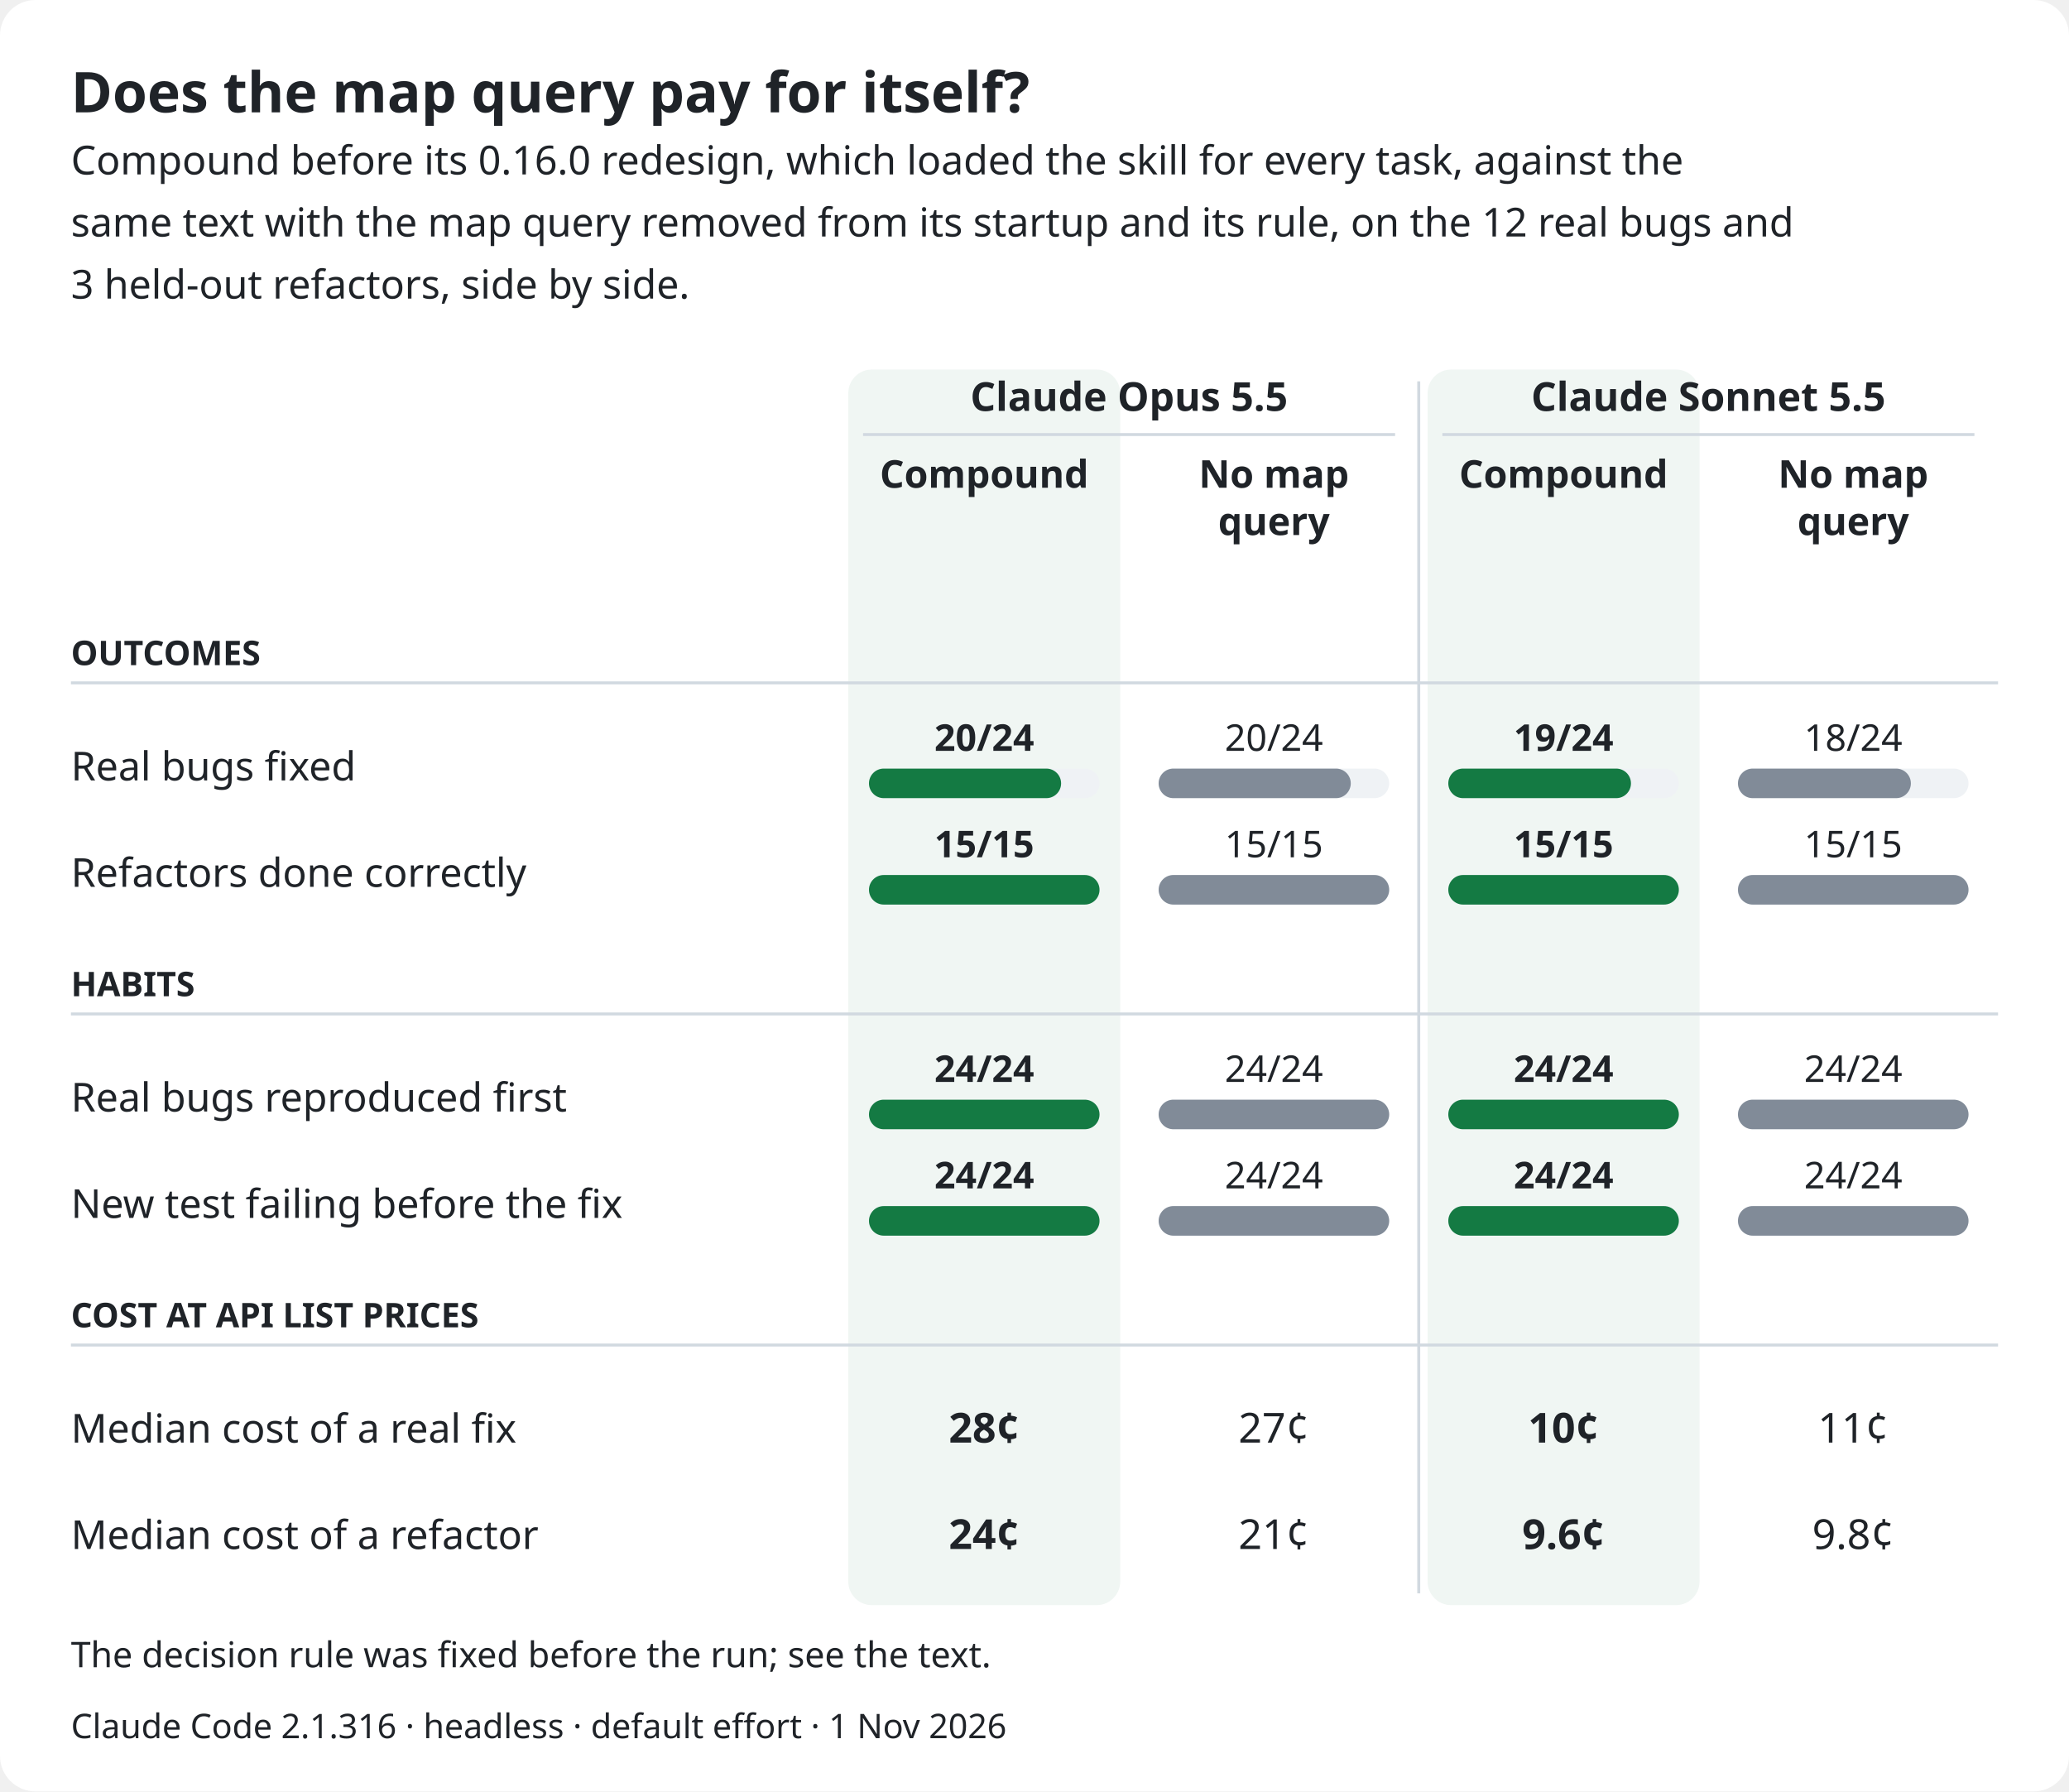
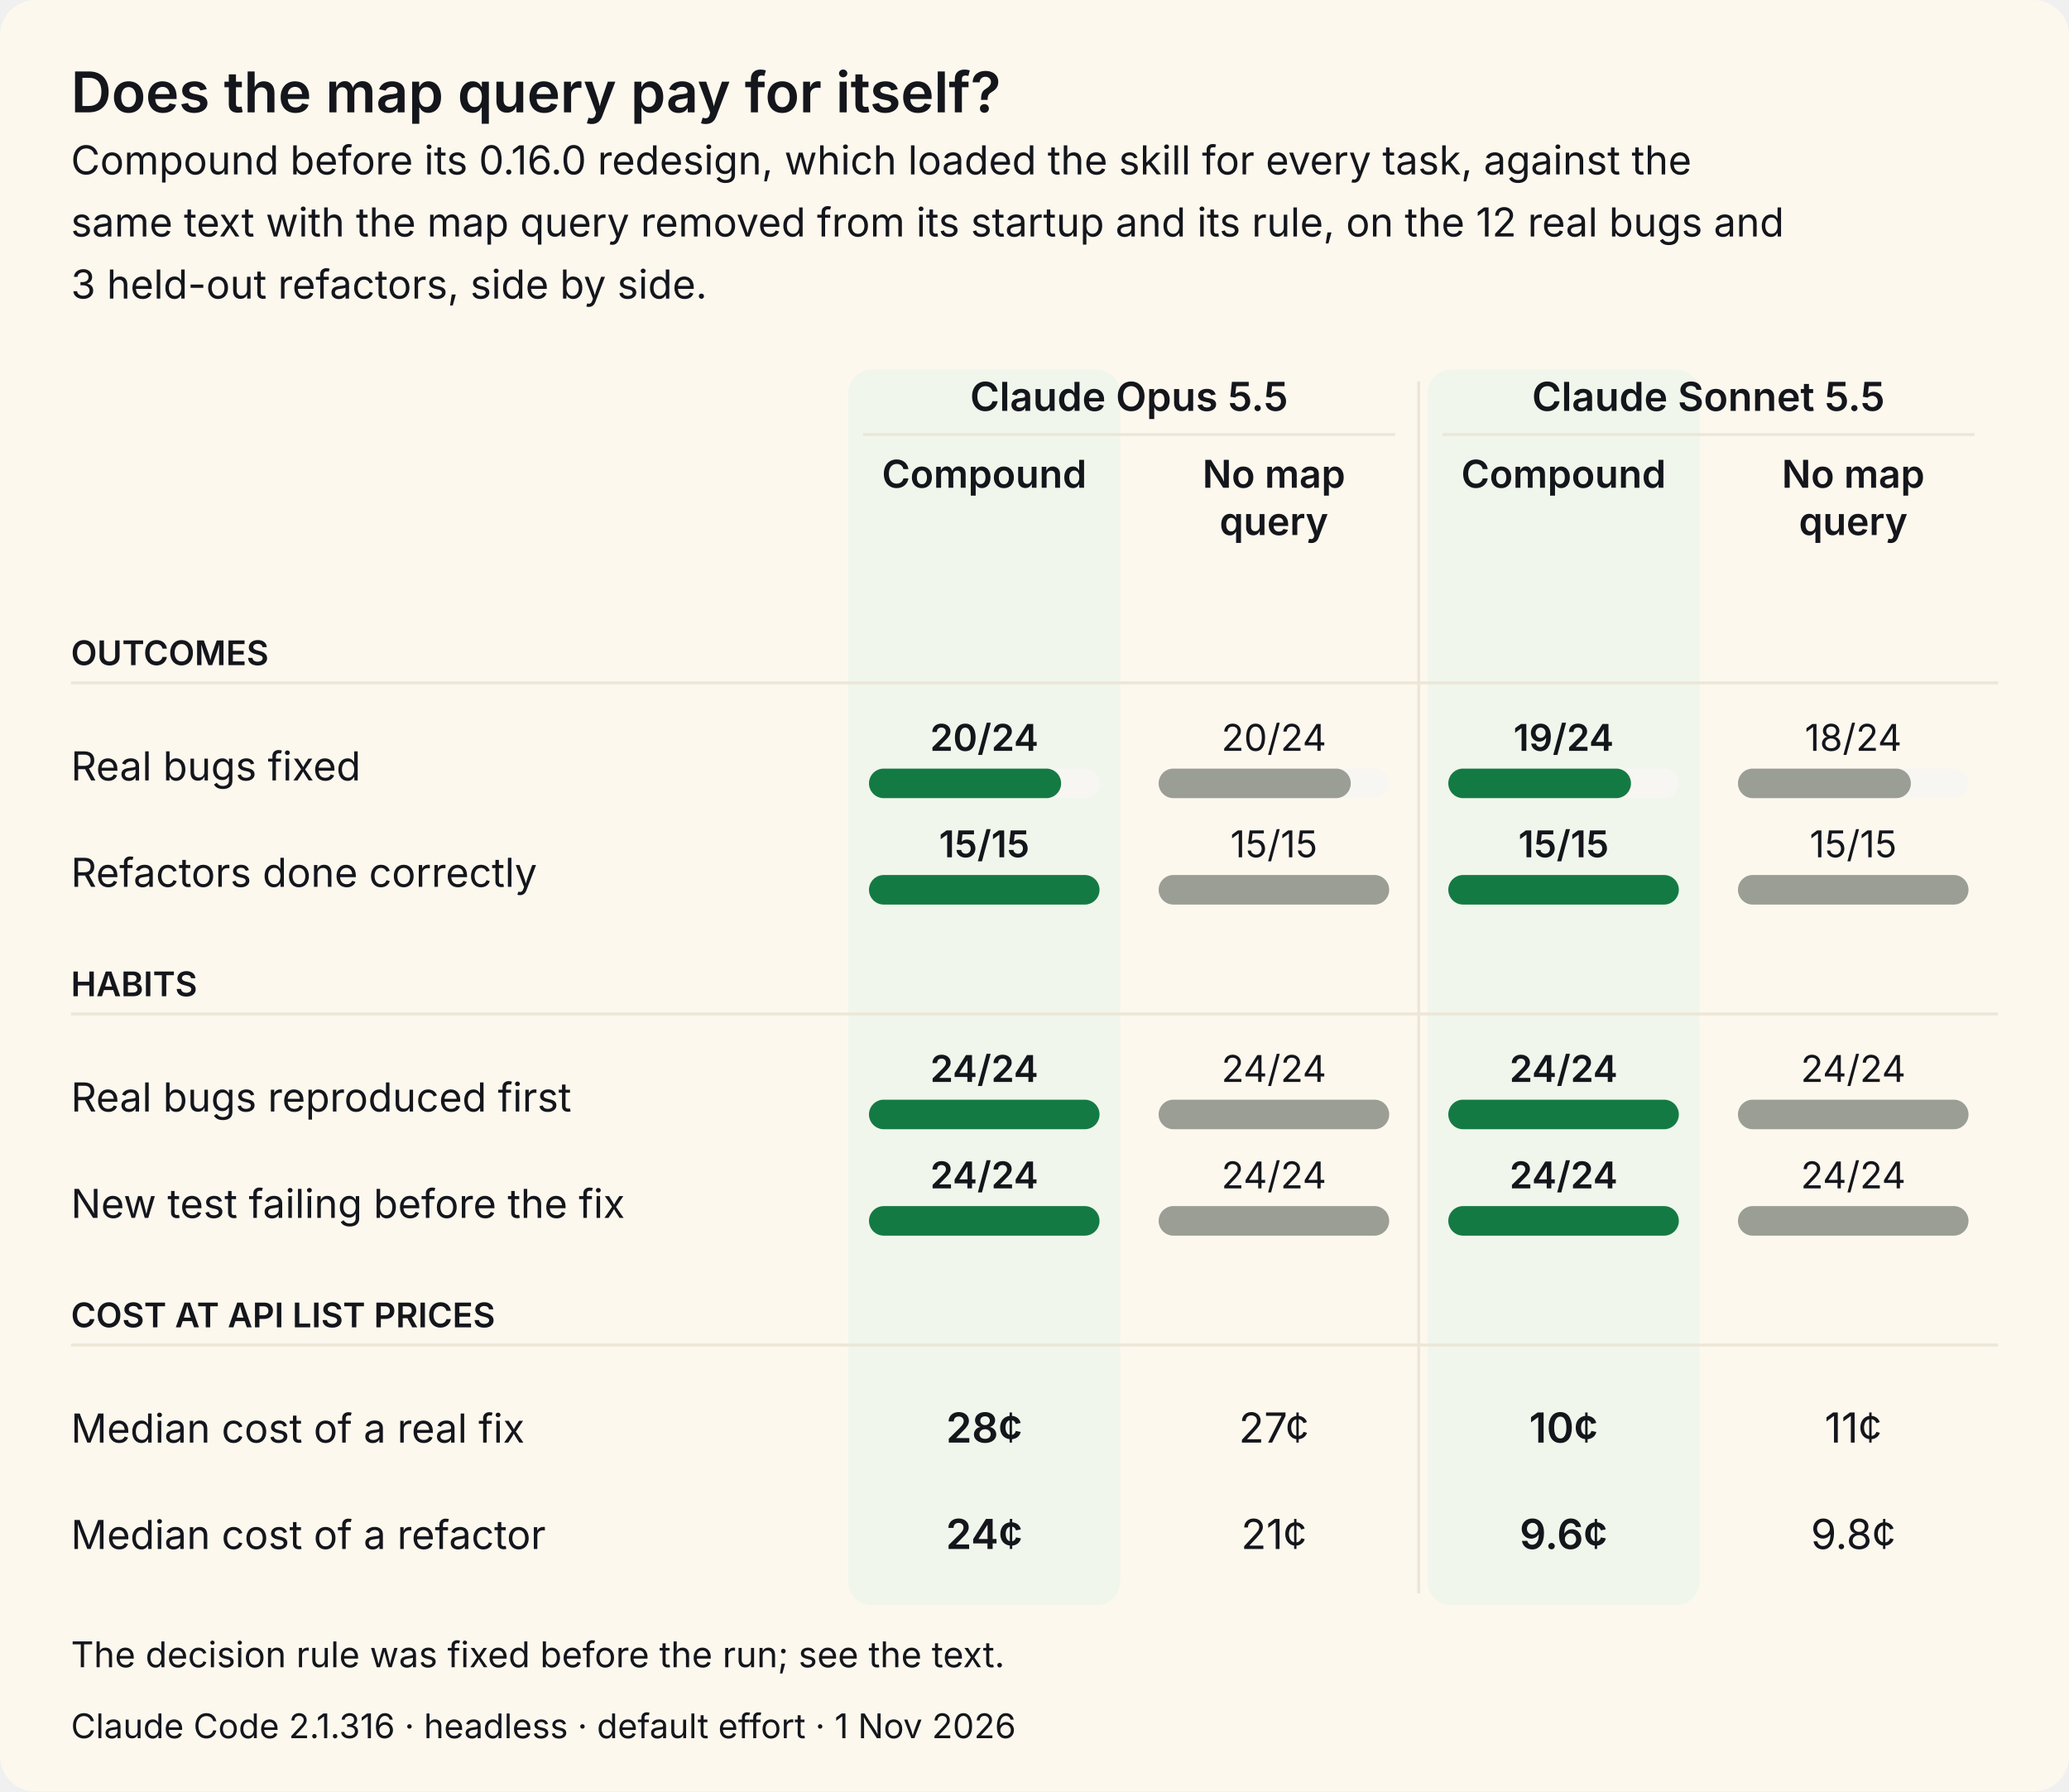
<svg xmlns="http://www.w3.org/2000/svg" width="700" height="606" viewBox="0 0 700 606" role="img" aria-labelledby="title desc">
-   <style>text{font-family:-apple-system,BlinkMacSystemFont,'Segoe UI','Noto Sans',Helvetica,Arial,sans-serif;fill:#1f2328;font-variant-numeric:tabular-nums}.mono{font-family:ui-monospace,SFMono-Regular,'SF Mono',Menlo,Consolas,'Liberation Mono',monospace}</style>
-   <rect width="700" height="606" rx="12" fill="#ffffff" />
+   <style>text{font-family:Inter,system-ui,-apple-system,BlinkMacSystemFont,'Segoe UI','Noto Sans',Helvetica,Arial,sans-serif;fill:#14161c;font-variant-numeric:tabular-nums}.mono{font-family:ui-monospace,SFMono-Regular,'SF Mono',Menlo,Consolas,'Liberation Mono',monospace}</style>
+   <rect width="700" height="606" rx="12" fill="#fdf8ee" />
  <text x="24.0" y="38.0" font-size="19" font-weight="600">Does the map query pay for itself?</text>
-   <text x="24.0" y="59.0" font-size="13.5" fill="#59636e">Compound before its 0.16.0 redesign, which loaded the skill for every task, against the</text>
-   <text x="24.0" y="80.0" font-size="13.5" fill="#59636e">same text with the map query removed from its startup and its rule, on the 12 real bugs and</text>
-   <text x="24.0" y="101.0" font-size="13.5" fill="#59636e">3 held-out refactors, side by side.</text>
-   <rect x="287.0" y="125.0" width="92.0" height="418.0" rx="8" fill="#e3efe8" fill-opacity="0.55" />
-   <rect x="483.0" y="125.0" width="92.0" height="418.0" rx="8" fill="#e3efe8" fill-opacity="0.55" />
-   <line x1="480.0" y1="129.0" x2="480.0" y2="539.0" stroke="#d1d9e0" stroke-width="1" />
+   <text x="24.0" y="59.0" font-size="13.5" fill="#6b6f78">Compound before its 0.16.0 redesign, which loaded the skill for every task, against the</text>
+   <text x="24.0" y="80.0" font-size="13.5" fill="#6b6f78">same text with the map query removed from its startup and its rule, on the 12 real bugs and</text>
+   <text x="24.0" y="101.0" font-size="13.5" fill="#6b6f78">3 held-out refactors, side by side.</text>
+   <rect x="287.0" y="125.0" width="92.0" height="418.0" rx="8" fill="#e5f3e9" fill-opacity="0.55" />
+   <rect x="483.0" y="125.0" width="92.0" height="418.0" rx="8" fill="#e5f3e9" fill-opacity="0.55" />
+   <line x1="480.0" y1="129.0" x2="480.0" y2="539.0" stroke="#ece6d8" stroke-width="1" />
  <text x="382.0" y="139.0" font-size="13.5" font-weight="600" text-anchor="middle">Claude Opus 5.5</text>
-   <line x1="292.0" y1="147.0" x2="472.0" y2="147.0" stroke="#d1d9e0" stroke-width="1" />
+   <line x1="292.0" y1="147.0" x2="472.0" y2="147.0" stroke="#ece6d8" stroke-width="1" />
  <text x="578.0" y="139.0" font-size="13.5" font-weight="600" text-anchor="middle">Claude Sonnet 5.5</text>
-   <line x1="488.0" y1="147.0" x2="668.0" y2="147.0" stroke="#d1d9e0" stroke-width="1" />
+   <line x1="488.0" y1="147.0" x2="668.0" y2="147.0" stroke="#ece6d8" stroke-width="1" />
  <text x="333.0" y="165.0" font-size="13" font-weight="600" text-anchor="middle" fill="#147a43">Compound</text>
  <text x="431.0" y="165.0" font-size="13" font-weight="600" text-anchor="middle">No map</text>
  <text x="431.0" y="181.0" font-size="13" font-weight="600" text-anchor="middle">query</text>
  <text x="529.0" y="165.0" font-size="13" font-weight="600" text-anchor="middle" fill="#147a43">Compound</text>
  <text x="627.0" y="165.0" font-size="13" font-weight="600" text-anchor="middle">No map</text>
  <text x="627.0" y="181.0" font-size="13" font-weight="600" text-anchor="middle">query</text>
-   <text x="24.0" y="225.0" font-size="11.5" font-weight="600" fill="#59636e">OUTCOMES</text>
-   <line x1="24.0" y1="231.0" x2="676.0" y2="231.0" stroke="#d1d9e0" stroke-width="1" />
+   <text x="24.0" y="225.0" font-size="11.5" font-weight="600" fill="#6b6f78">OUTCOMES</text>
+   <line x1="24.0" y1="231.0" x2="676.0" y2="231.0" stroke="#ece6d8" stroke-width="1" />
  <text x="24.0" y="264.0" font-size="13.5">Real bugs fixed</text>
-   <rect x="294.0" y="260.0" width="78.0" height="10.0" rx="5" fill="#eff2f5" />
+   <rect x="294.0" y="260.0" width="78.0" height="10.0" rx="5" fill="#f7f6f2" />
  <rect x="294.0" y="260.0" width="65.0" height="10.0" rx="5" fill="#147a43" />
  <text x="333.0" y="254.0" font-size="12.5" font-weight="600" text-anchor="middle" fill="#147a43">20/24</text>
-   <rect x="392.0" y="260.0" width="78.0" height="10.0" rx="5" fill="#eff2f5" />
-   <rect x="392.0" y="260.0" width="65.0" height="10.0" rx="5" fill="#818b98" />
+   <rect x="392.0" y="260.0" width="78.0" height="10.0" rx="5" fill="#f7f6f2" />
+   <rect x="392.0" y="260.0" width="65.0" height="10.0" rx="5" fill="#9a9e95" />
  <text x="431.0" y="254.0" font-size="12.5" text-anchor="middle">20/24</text>
-   <rect x="490.0" y="260.0" width="78.0" height="10.0" rx="5" fill="#eff2f5" />
+   <rect x="490.0" y="260.0" width="78.0" height="10.0" rx="5" fill="#f7f6f2" />
  <rect x="490.0" y="260.0" width="61.8" height="10.0" rx="5" fill="#147a43" />
  <text x="529.0" y="254.0" font-size="12.5" font-weight="600" text-anchor="middle" fill="#147a43">19/24</text>
-   <rect x="588.0" y="260.0" width="78.0" height="10.0" rx="5" fill="#eff2f5" />
-   <rect x="588.0" y="260.0" width="58.5" height="10.0" rx="5" fill="#818b98" />
+   <rect x="588.0" y="260.0" width="78.0" height="10.0" rx="5" fill="#f7f6f2" />
+   <rect x="588.0" y="260.0" width="58.5" height="10.0" rx="5" fill="#9a9e95" />
  <text x="627.0" y="254.0" font-size="12.5" text-anchor="middle">18/24</text>
  <text x="24.0" y="300.0" font-size="13.5">Refactors done correctly</text>
-   <rect x="294.0" y="296.0" width="78.0" height="10.0" rx="5" fill="#eff2f5" />
+   <rect x="294.0" y="296.0" width="78.0" height="10.0" rx="5" fill="#f7f6f2" />
  <rect x="294.0" y="296.0" width="78.0" height="10.0" rx="5" fill="#147a43" />
  <text x="333.0" y="290.0" font-size="12.5" font-weight="600" text-anchor="middle" fill="#147a43">15/15</text>
-   <rect x="392.0" y="296.0" width="78.0" height="10.0" rx="5" fill="#eff2f5" />
-   <rect x="392.0" y="296.0" width="78.0" height="10.0" rx="5" fill="#818b98" />
+   <rect x="392.0" y="296.0" width="78.0" height="10.0" rx="5" fill="#f7f6f2" />
+   <rect x="392.0" y="296.0" width="78.0" height="10.0" rx="5" fill="#9a9e95" />
  <text x="431.0" y="290.0" font-size="12.5" text-anchor="middle">15/15</text>
-   <rect x="490.0" y="296.0" width="78.0" height="10.0" rx="5" fill="#eff2f5" />
+   <rect x="490.0" y="296.0" width="78.0" height="10.0" rx="5" fill="#f7f6f2" />
  <rect x="490.0" y="296.0" width="78.0" height="10.0" rx="5" fill="#147a43" />
  <text x="529.0" y="290.0" font-size="12.5" font-weight="600" text-anchor="middle" fill="#147a43">15/15</text>
-   <rect x="588.0" y="296.0" width="78.0" height="10.0" rx="5" fill="#eff2f5" />
-   <rect x="588.0" y="296.0" width="78.0" height="10.0" rx="5" fill="#818b98" />
+   <rect x="588.0" y="296.0" width="78.0" height="10.0" rx="5" fill="#f7f6f2" />
+   <rect x="588.0" y="296.0" width="78.0" height="10.0" rx="5" fill="#9a9e95" />
  <text x="627.0" y="290.0" font-size="12.5" text-anchor="middle">15/15</text>
-   <text x="24.0" y="337.0" font-size="11.5" font-weight="600" fill="#59636e">HABITS</text>
-   <line x1="24.0" y1="343.0" x2="676.0" y2="343.0" stroke="#d1d9e0" stroke-width="1" />
+   <text x="24.0" y="337.0" font-size="11.5" font-weight="600" fill="#6b6f78">HABITS</text>
+   <line x1="24.0" y1="343.0" x2="676.0" y2="343.0" stroke="#ece6d8" stroke-width="1" />
  <text x="24.0" y="376.0" font-size="13.5">Real bugs reproduced first</text>
-   <rect x="294.0" y="372.0" width="78.0" height="10.0" rx="5" fill="#eff2f5" />
+   <rect x="294.0" y="372.0" width="78.0" height="10.0" rx="5" fill="#f7f6f2" />
  <rect x="294.0" y="372.0" width="78.0" height="10.0" rx="5" fill="#147a43" />
  <text x="333.0" y="366.0" font-size="12.5" font-weight="600" text-anchor="middle" fill="#147a43">24/24</text>
-   <rect x="392.0" y="372.0" width="78.0" height="10.0" rx="5" fill="#eff2f5" />
-   <rect x="392.0" y="372.0" width="78.0" height="10.0" rx="5" fill="#818b98" />
+   <rect x="392.0" y="372.0" width="78.0" height="10.0" rx="5" fill="#f7f6f2" />
+   <rect x="392.0" y="372.0" width="78.0" height="10.0" rx="5" fill="#9a9e95" />
  <text x="431.0" y="366.0" font-size="12.5" text-anchor="middle">24/24</text>
-   <rect x="490.0" y="372.0" width="78.0" height="10.0" rx="5" fill="#eff2f5" />
+   <rect x="490.0" y="372.0" width="78.0" height="10.0" rx="5" fill="#f7f6f2" />
  <rect x="490.0" y="372.0" width="78.0" height="10.0" rx="5" fill="#147a43" />
  <text x="529.0" y="366.0" font-size="12.5" font-weight="600" text-anchor="middle" fill="#147a43">24/24</text>
-   <rect x="588.0" y="372.0" width="78.0" height="10.0" rx="5" fill="#eff2f5" />
-   <rect x="588.0" y="372.0" width="78.0" height="10.0" rx="5" fill="#818b98" />
+   <rect x="588.0" y="372.0" width="78.0" height="10.0" rx="5" fill="#f7f6f2" />
+   <rect x="588.0" y="372.0" width="78.0" height="10.0" rx="5" fill="#9a9e95" />
  <text x="627.0" y="366.0" font-size="12.5" text-anchor="middle">24/24</text>
  <text x="24.0" y="412.0" font-size="13.5">New test failing before the fix</text>
-   <rect x="294.0" y="408.0" width="78.0" height="10.0" rx="5" fill="#eff2f5" />
+   <rect x="294.0" y="408.0" width="78.0" height="10.0" rx="5" fill="#f7f6f2" />
  <rect x="294.0" y="408.0" width="78.0" height="10.0" rx="5" fill="#147a43" />
  <text x="333.0" y="402.0" font-size="12.5" font-weight="600" text-anchor="middle" fill="#147a43">24/24</text>
-   <rect x="392.0" y="408.0" width="78.0" height="10.0" rx="5" fill="#eff2f5" />
-   <rect x="392.0" y="408.0" width="78.0" height="10.0" rx="5" fill="#818b98" />
+   <rect x="392.0" y="408.0" width="78.0" height="10.0" rx="5" fill="#f7f6f2" />
+   <rect x="392.0" y="408.0" width="78.0" height="10.0" rx="5" fill="#9a9e95" />
  <text x="431.0" y="402.0" font-size="12.5" text-anchor="middle">24/24</text>
-   <rect x="490.0" y="408.0" width="78.0" height="10.0" rx="5" fill="#eff2f5" />
+   <rect x="490.0" y="408.0" width="78.0" height="10.0" rx="5" fill="#f7f6f2" />
  <rect x="490.0" y="408.0" width="78.0" height="10.0" rx="5" fill="#147a43" />
  <text x="529.0" y="402.0" font-size="12.5" font-weight="600" text-anchor="middle" fill="#147a43">24/24</text>
-   <rect x="588.0" y="408.0" width="78.0" height="10.0" rx="5" fill="#eff2f5" />
-   <rect x="588.0" y="408.0" width="78.0" height="10.0" rx="5" fill="#818b98" />
+   <rect x="588.0" y="408.0" width="78.0" height="10.0" rx="5" fill="#f7f6f2" />
+   <rect x="588.0" y="408.0" width="78.0" height="10.0" rx="5" fill="#9a9e95" />
  <text x="627.0" y="402.0" font-size="12.5" text-anchor="middle">24/24</text>
-   <text x="24.0" y="449.0" font-size="11.5" font-weight="600" fill="#59636e">COST AT API LIST PRICES</text>
-   <line x1="24.0" y1="455.0" x2="676.0" y2="455.0" stroke="#d1d9e0" stroke-width="1" />
+   <text x="24.0" y="449.0" font-size="11.5" font-weight="600" fill="#6b6f78">COST AT API LIST PRICES</text>
+   <line x1="24.0" y1="455.0" x2="676.0" y2="455.0" stroke="#ece6d8" stroke-width="1" />
  <text x="24.0" y="488.0" font-size="13.5">Median cost of a real fix</text>
  <text x="333.0" y="488.0" font-size="14" font-weight="600" text-anchor="middle" fill="#147a43">28¢</text>
  <text x="431.0" y="488.0" font-size="14" text-anchor="middle">27¢</text>
  <text x="529.0" y="488.0" font-size="14" font-weight="600" text-anchor="middle" fill="#147a43">10¢</text>
  <text x="627.0" y="488.0" font-size="14" text-anchor="middle">11¢</text>
  <text x="24.0" y="524.0" font-size="13.5">Median cost of a refactor</text>
  <text x="333.0" y="524.0" font-size="14" font-weight="600" text-anchor="middle" fill="#147a43">24¢</text>
  <text x="431.0" y="524.0" font-size="14" text-anchor="middle">21¢</text>
  <text x="529.0" y="524.0" font-size="14" font-weight="600" text-anchor="middle" fill="#147a43">9.6¢</text>
  <text x="627.0" y="524.0" font-size="14" text-anchor="middle">9.8¢</text>
-   <text x="24.0" y="564.0" font-size="12" fill="#59636e">The decision rule was fixed before the run; see the text.</text>
-   <text x="24.0" y="588.0" font-size="11.5" fill="#59636e">Claude Code 2.1.316 · headless · default effort · 1 Nov 2026</text>
+   <text x="24.0" y="564.0" font-size="12" fill="#6b6f78">The decision rule was fixed before the run; see the text.</text>
+   <text x="24.0" y="588.0" font-size="11.5" fill="#6b6f78">Claude Code 2.1.316 · headless · default effort · 1 Nov 2026</text>
</svg>
